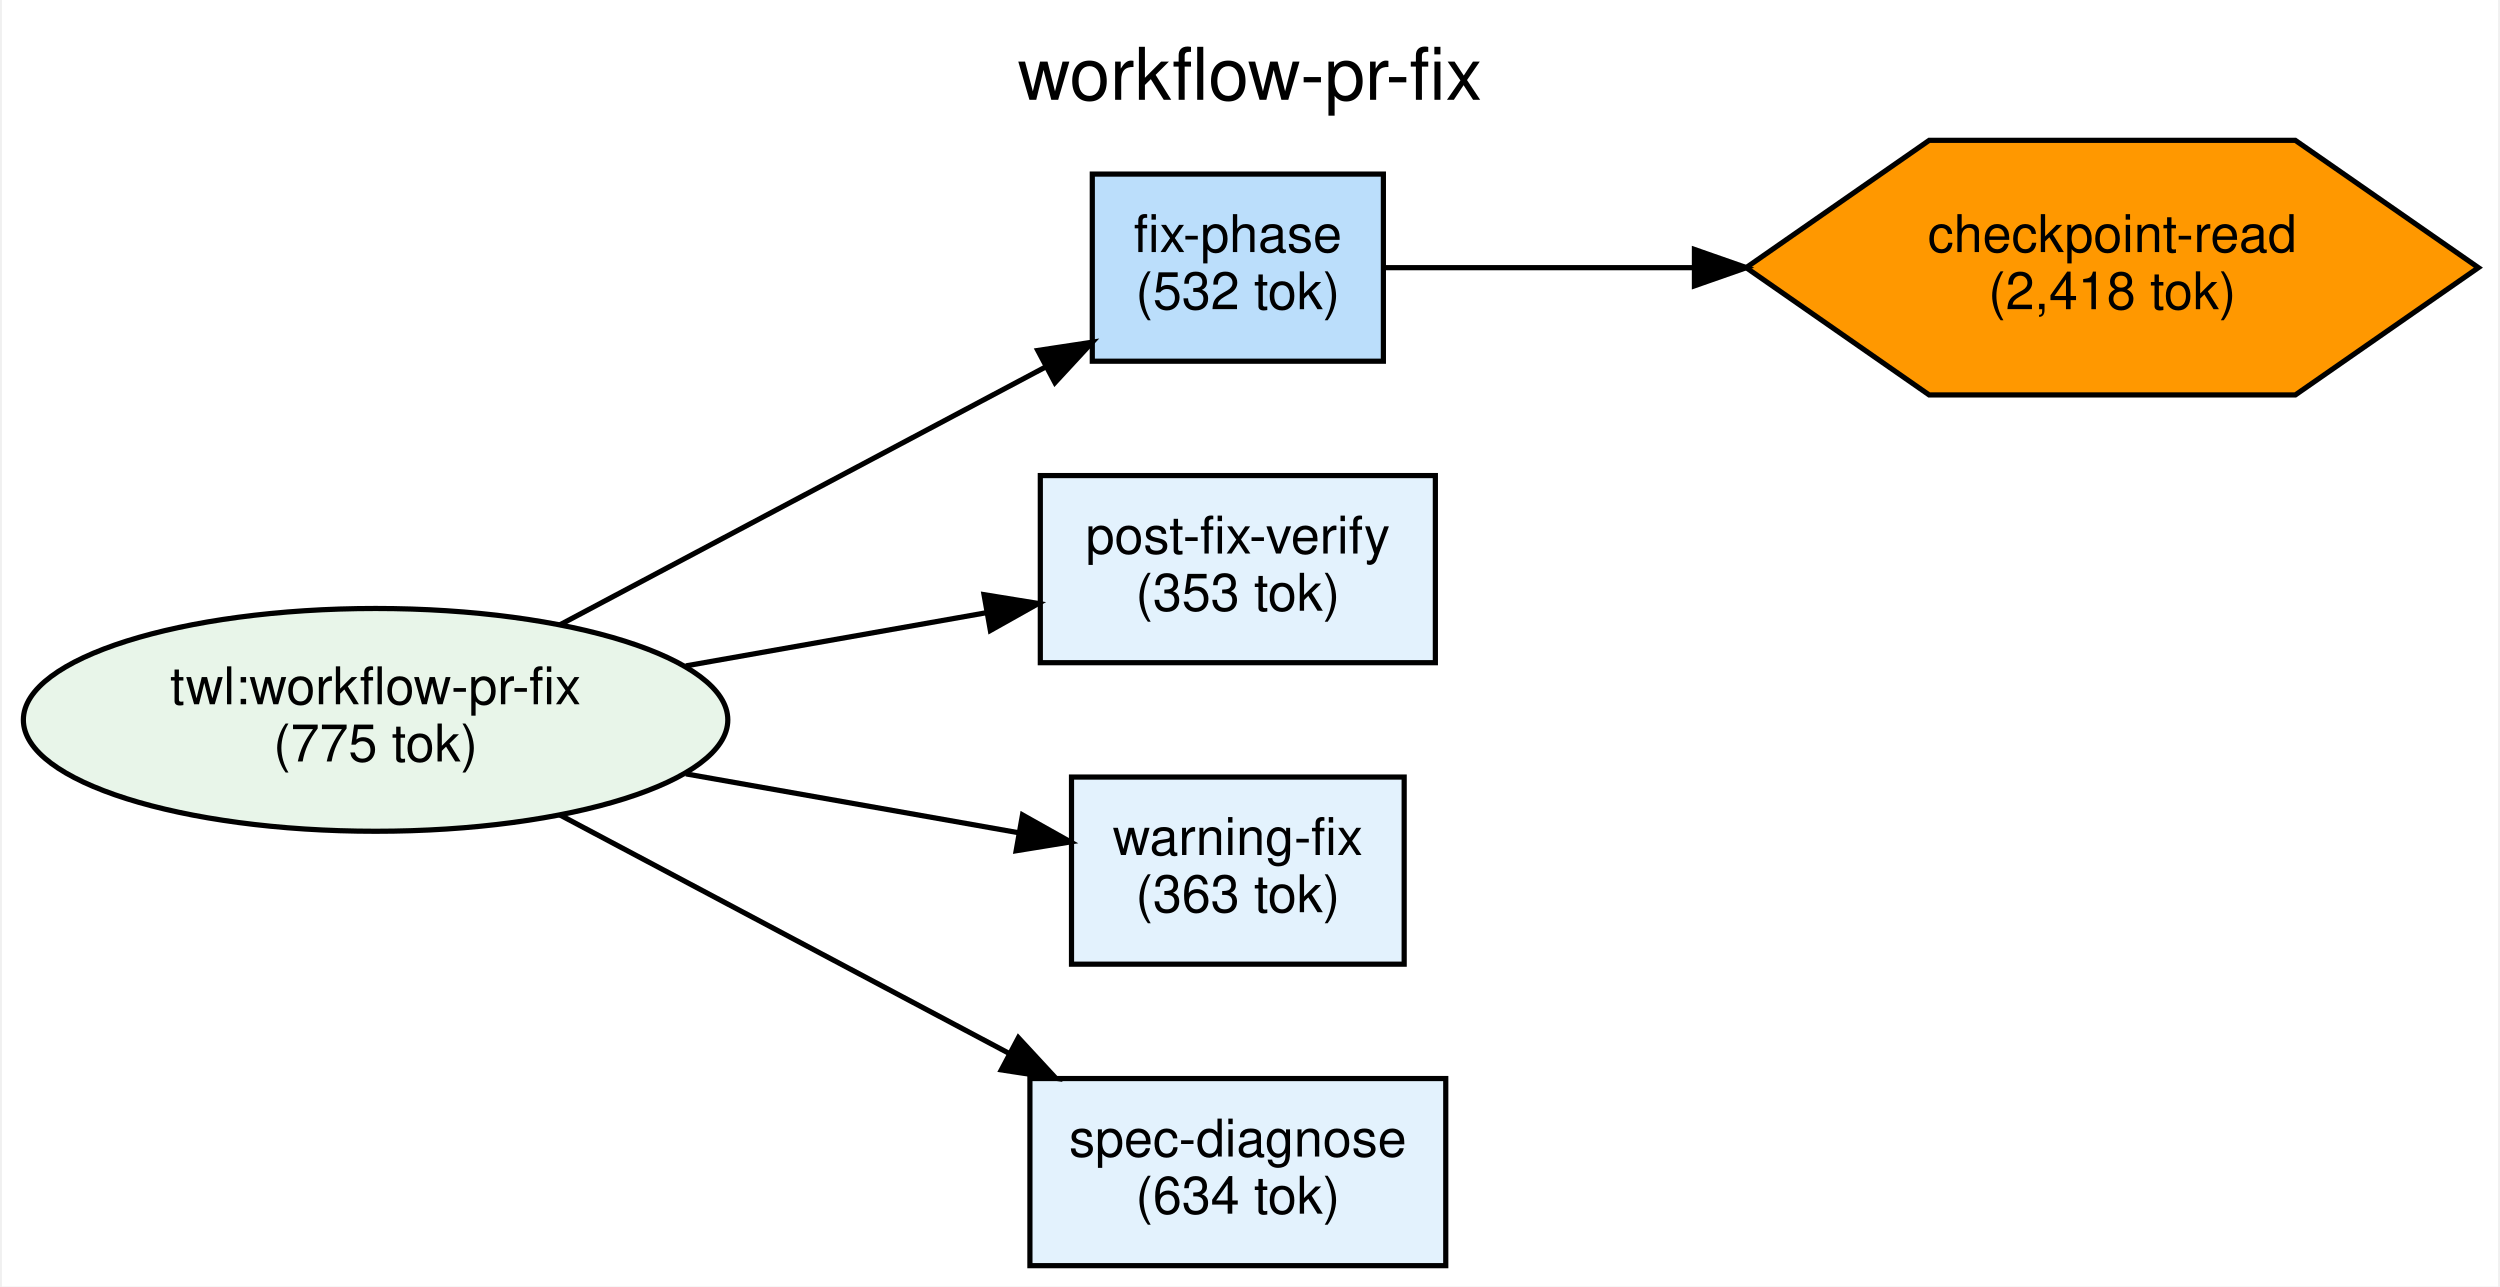
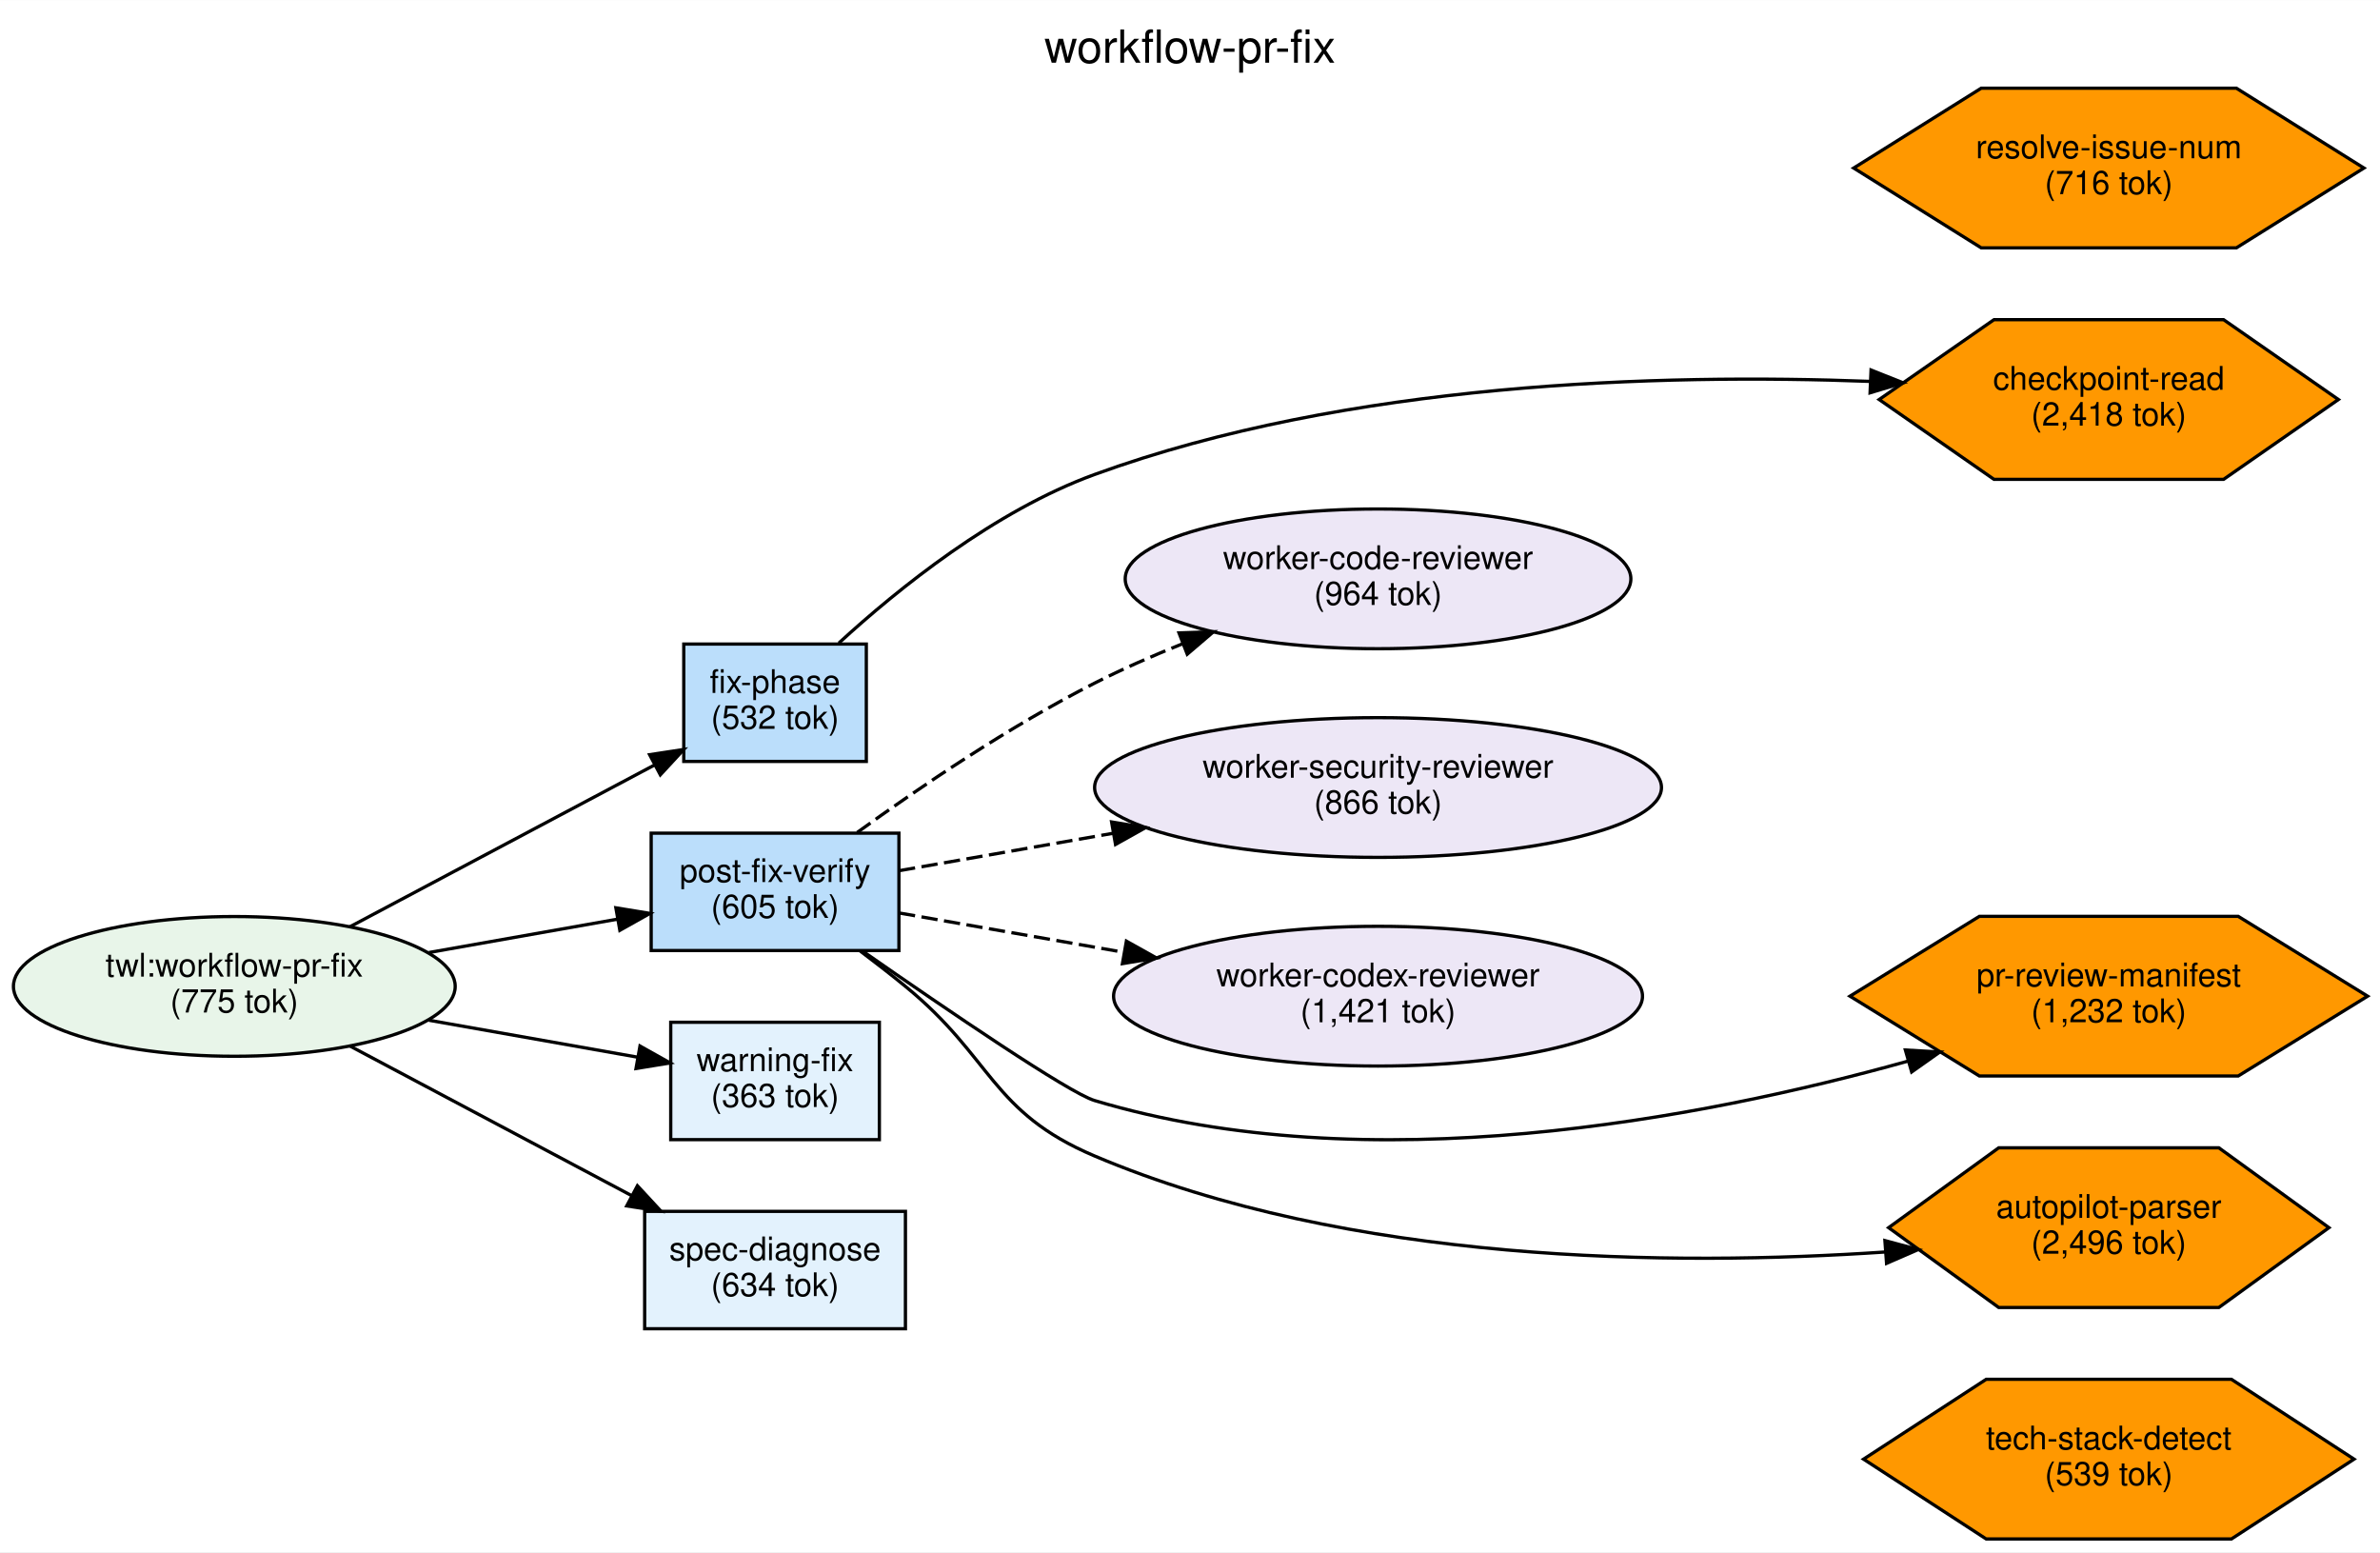
- <svg xmlns="http://www.w3.org/2000/svg" width="480pt" height="247pt" viewBox="0.00 0.00 480.20 247.49">
-   <g id="graph0" class="graph" transform="scale(1 1) rotate(0) translate(4 243.49)">
-     <polygon fill="white" stroke="transparent" points="-4,4 -4,-243.49 476.2,-243.49 476.2,4 -4,4" />
-     <text text-anchor="middle" x="236.1" y="-224.29" font-family="Helvetica,sans-Serif" font-size="14.00">workflow-pr-fix</text>
+ <svg xmlns="http://www.w3.org/2000/svg" width="730pt" height="476pt" viewBox="0.00 0.00 730.11 475.99">
+   <g id="graph0" class="graph" transform="scale(1 1) rotate(0) translate(4 471.99)">
+     <polygon fill="white" stroke="transparent" points="-4,4 -4,-471.99 726.11,-471.99 726.11,4 -4,4" />
+     <text text-anchor="middle" x="361.06" y="-452.79" font-family="Helvetica,sans-Serif" font-size="14.00">workflow-pr-fix</text>
    <g id="node1" class="node">
-       <ellipse fill="#e8f5e9" stroke="black" cx="67.88" cy="-105" rx="67.76" ry="21.43" />
-       <text text-anchor="middle" x="67.88" y="-108" font-family="Helvetica,sans-Serif" font-size="10.00">twl:workflow-pr-fix</text>
-       <text text-anchor="middle" x="67.88" y="-97" font-family="Helvetica,sans-Serif" font-size="10.00">(775 tok)</text>
+       <ellipse fill="#e8f5e9" stroke="black" cx="67.88" cy="-169.49" rx="67.76" ry="21.43" />
+       <text text-anchor="middle" x="67.88" y="-172.49" font-family="Helvetica,sans-Serif" font-size="10.00">twl:workflow-pr-fix</text>
+       <text text-anchor="middle" x="67.88" y="-161.49" font-family="Helvetica,sans-Serif" font-size="10.00">(775 tok)</text>
    </g>
    <g id="node2" class="node">
-       <polygon fill="#e3f2fd" stroke="black" points="271.76,-152 195.76,-152 195.76,-116 271.76,-116 271.76,-152" />
-       <text text-anchor="middle" x="233.76" y="-137" font-family="Helvetica,sans-Serif" font-size="10.00">post-fix-verify</text>
-       <text text-anchor="middle" x="233.76" y="-126" font-family="Helvetica,sans-Serif" font-size="10.00">(353 tok)</text>
+       <polygon fill="#bbdefb" stroke="black" points="271.76,-216.49 195.76,-216.49 195.76,-180.49 271.76,-180.49 271.76,-216.49" />
+       <text text-anchor="middle" x="233.76" y="-201.49" font-family="Helvetica,sans-Serif" font-size="10.00">post-fix-verify</text>
+       <text text-anchor="middle" x="233.76" y="-190.49" font-family="Helvetica,sans-Serif" font-size="10.00">(605 tok)</text>
    </g>
    <g id="edge2" class="edge">
-       <path fill="none" stroke="black" d="M127.58,-115.39C146.56,-118.75 167.35,-122.42 185.4,-125.62" />
-       <polygon fill="black" stroke="black" points="184.93,-129.09 195.39,-127.39 186.15,-122.2 184.93,-129.09" />
+       <path fill="none" stroke="black" d="M127.58,-179.88C146.56,-183.24 167.35,-186.92 185.4,-190.11" />
+       <polygon fill="black" stroke="black" points="184.93,-193.59 195.39,-191.88 186.15,-186.69 184.93,-193.59" />
    </g>
    <g id="node3" class="node">
-       <polygon fill="#e3f2fd" stroke="black" points="265.76,-94 201.76,-94 201.76,-58 265.76,-58 265.76,-94" />
-       <text text-anchor="middle" x="233.76" y="-79" font-family="Helvetica,sans-Serif" font-size="10.00">warning-fix</text>
-       <text text-anchor="middle" x="233.76" y="-68" font-family="Helvetica,sans-Serif" font-size="10.00">(363 tok)</text>
+       <polygon fill="#e3f2fd" stroke="black" points="265.76,-158.49 201.76,-158.49 201.76,-122.49 265.76,-122.49 265.76,-158.49" />
+       <text text-anchor="middle" x="233.76" y="-143.49" font-family="Helvetica,sans-Serif" font-size="10.00">warning-fix</text>
+       <text text-anchor="middle" x="233.76" y="-132.49" font-family="Helvetica,sans-Serif" font-size="10.00">(363 tok)</text>
    </g>
    <g id="edge3" class="edge">
-       <path fill="none" stroke="black" d="M127.58,-94.61C148.76,-90.87 172.19,-86.72 191.56,-83.29" />
-       <polygon fill="black" stroke="black" points="192.33,-86.71 201.57,-81.52 191.11,-79.82 192.33,-86.71" />
+       <path fill="none" stroke="black" d="M127.58,-159.11C148.76,-155.36 172.19,-151.21 191.56,-147.79" />
+       <polygon fill="black" stroke="black" points="192.33,-151.2 201.57,-146.02 191.11,-144.31 192.33,-151.2" />
    </g>
    <g id="node4" class="node">
-       <polygon fill="#bbdefb" stroke="black" points="261.76,-210 205.76,-210 205.76,-174 261.76,-174 261.76,-210" />
-       <text text-anchor="middle" x="233.76" y="-195" font-family="Helvetica,sans-Serif" font-size="10.00">fix-phase</text>
-       <text text-anchor="middle" x="233.76" y="-184" font-family="Helvetica,sans-Serif" font-size="10.00">(532 tok)</text>
+       <polygon fill="#bbdefb" stroke="black" points="261.76,-274.49 205.76,-274.49 205.76,-238.49 261.76,-238.49 261.76,-274.49" />
+       <text text-anchor="middle" x="233.76" y="-259.49" font-family="Helvetica,sans-Serif" font-size="10.00">fix-phase</text>
+       <text text-anchor="middle" x="233.76" y="-248.49" font-family="Helvetica,sans-Serif" font-size="10.00">(532 tok)</text>
    </g>
    <g id="edge1" class="edge">
-       <path fill="none" stroke="black" d="M103.24,-123.24C130.64,-137.79 168.92,-158.11 196.75,-172.88" />
-       <polygon fill="black" stroke="black" points="195.28,-176.07 205.76,-177.66 198.57,-169.88 195.28,-176.07" />
+       <path fill="none" stroke="black" d="M103.24,-187.73C130.64,-202.28 168.92,-222.6 196.75,-237.38" />
+       <polygon fill="black" stroke="black" points="195.28,-240.56 205.76,-242.16 198.57,-234.38 195.28,-240.56" />
    </g>
    <g id="node5" class="node">
-       <polygon fill="#e3f2fd" stroke="black" points="273.76,-36 193.76,-36 193.76,0 273.76,0 273.76,-36" />
-       <text text-anchor="middle" x="233.76" y="-21" font-family="Helvetica,sans-Serif" font-size="10.00">spec-diagnose</text>
-       <text text-anchor="middle" x="233.76" y="-10" font-family="Helvetica,sans-Serif" font-size="10.00">(634 tok)</text>
+       <polygon fill="#e3f2fd" stroke="black" points="273.76,-100.49 193.76,-100.49 193.76,-64.49 273.76,-64.49 273.76,-100.49" />
+       <text text-anchor="middle" x="233.76" y="-85.49" font-family="Helvetica,sans-Serif" font-size="10.00">spec-diagnose</text>
+       <text text-anchor="middle" x="233.76" y="-74.49" font-family="Helvetica,sans-Serif" font-size="10.00">(634 tok)</text>
    </g>
    <g id="edge4" class="edge">
-       <path fill="none" stroke="black" d="M103.24,-86.76C128.45,-73.38 162.86,-55.11 189.88,-40.77" />
-       <polygon fill="black" stroke="black" points="191.54,-43.85 198.74,-36.06 188.26,-37.66 191.54,-43.85" />
+       <path fill="none" stroke="black" d="M103.24,-151.26C128.45,-137.87 162.86,-119.6 189.88,-105.26" />
+       <polygon fill="black" stroke="black" points="191.54,-108.34 198.74,-100.56 188.26,-102.16 191.54,-108.34" />
    </g>
    <g id="node6" class="node">
-       <polygon fill="#ff9800" stroke="black" points="472.42,-192 437.2,-216.49 366.76,-216.49 331.55,-192 366.76,-167.51 437.2,-167.51 472.42,-192" />
-       <text text-anchor="middle" x="401.98" y="-195" font-family="Helvetica,sans-Serif" font-size="10.00">checkpoint-read</text>
-       <text text-anchor="middle" x="401.98" y="-184" font-family="Helvetica,sans-Serif" font-size="10.00">(2,418 tok)</text>
+       <ellipse fill="#ede7f6" stroke="black" cx="418.74" cy="-166.49" rx="81.13" ry="21.43" />
+       <text text-anchor="middle" x="418.74" y="-169.49" font-family="Helvetica,sans-Serif" font-size="10.00">worker-codex-reviewer</text>
+       <text text-anchor="middle" x="418.74" y="-158.49" font-family="Helvetica,sans-Serif" font-size="10.00">(1,421 tok)</text>
+     </g>
+     <g id="edge7" class="edge">
+       <path fill="none" stroke="black" stroke-dasharray="5,2" d="M271.79,-192.02C291.62,-188.55 316.81,-184.15 340.67,-179.97" />
+       <polygon fill="black" stroke="black" points="341.54,-183.37 350.79,-178.2 340.33,-176.48 341.54,-183.37" />
+     </g>
+     <g id="node7" class="node">
+       <ellipse fill="#ede7f6" stroke="black" cx="418.74" cy="-294.49" rx="77.56" ry="21.43" />
+       <text text-anchor="middle" x="418.74" y="-297.49" font-family="Helvetica,sans-Serif" font-size="10.00">worker-code-reviewer</text>
+       <text text-anchor="middle" x="418.74" y="-286.49" font-family="Helvetica,sans-Serif" font-size="10.00">(964 tok)</text>
    </g>
    <g id="edge5" class="edge">
-       <path fill="none" stroke="black" d="M261.84,-192C278.2,-192 299.98,-192 321.44,-192" />
-       <polygon fill="black" stroke="black" points="321.6,-195.5 331.6,-192 321.6,-188.5 321.6,-195.5" />
+       <path fill="none" stroke="black" stroke-dasharray="5,2" d="M258.95,-216.69C278.02,-230.48 305.68,-249.25 331.76,-262.49 340.3,-266.83 349.57,-270.89 358.76,-274.57" />
+       <polygon fill="black" stroke="black" points="357.68,-277.91 368.27,-278.27 360.21,-271.38 357.68,-277.91" />
+     </g>
+     <g id="node8" class="node">
+       <ellipse fill="#ede7f6" stroke="black" cx="418.74" cy="-230.49" rx="86.95" ry="21.43" />
+       <text text-anchor="middle" x="418.74" y="-233.49" font-family="Helvetica,sans-Serif" font-size="10.00">worker-security-reviewer</text>
+       <text text-anchor="middle" x="418.74" y="-222.49" font-family="Helvetica,sans-Serif" font-size="10.00">(866 tok)</text>
+     </g>
+     <g id="edge6" class="edge">
+       <path fill="none" stroke="black" stroke-dasharray="5,2" d="M271.79,-204.97C290.71,-208.28 314.52,-212.44 337.38,-216.44" />
+       <polygon fill="black" stroke="black" points="337,-219.93 347.45,-218.2 338.21,-213.03 337,-219.93" />
+     </g>
+     <g id="node10" class="node">
+       <polygon fill="#ff9800" stroke="black" points="710.45,-95.49 676.68,-119.98 609.14,-119.98 575.37,-95.49 609.14,-71.01 676.68,-71.01 710.45,-95.49" />
+       <text text-anchor="middle" x="642.91" y="-98.49" font-family="Helvetica,sans-Serif" font-size="10.00">autopilot-parser</text>
+       <text text-anchor="middle" x="642.91" y="-87.49" font-family="Helvetica,sans-Serif" font-size="10.00">(2,496 tok)</text>
+     </g>
+     <g id="edge9" class="edge">
+       <path fill="none" stroke="black" d="M259.78,-180.42C264.49,-176.87 269.32,-173.13 273.76,-169.49 300.57,-147.59 299.89,-131 331.76,-117.49 410.08,-84.3 509.49,-83.64 574.35,-88.03" />
+       <polygon fill="black" stroke="black" points="574.23,-91.53 584.46,-88.78 574.74,-84.55 574.23,-91.53" />
+     </g>
+     <g id="node12" class="node">
+       <polygon fill="#ff9800" stroke="black" points="722.31,-166.49 682.61,-190.98 603.21,-190.98 563.51,-166.49 603.21,-142.01 682.61,-142.01 722.31,-166.49" />
+       <text text-anchor="middle" x="642.91" y="-169.49" font-family="Helvetica,sans-Serif" font-size="10.00">pr-review-manifest</text>
+       <text text-anchor="middle" x="642.91" y="-158.49" font-family="Helvetica,sans-Serif" font-size="10.00">(1,232 tok)</text>
+     </g>
+     <g id="edge8" class="edge">
+       <path fill="none" stroke="black" d="M260.75,-180.23C286.72,-162.16 323.89,-136.86 331.76,-134.49 415.8,-109.27 517.74,-128.81 581.24,-146.55" />
+       <polygon fill="black" stroke="black" points="580.51,-149.98 591.09,-149.37 582.44,-143.25 580.51,-149.98" />
+     </g>
+     <g id="node13" class="node">
+       <polygon fill="#ff9800" stroke="black" points="713.35,-349.49 678.13,-373.98 607.69,-373.98 572.47,-349.49 607.69,-325.01 678.13,-325.01 713.35,-349.49" />
+       <text text-anchor="middle" x="642.91" y="-352.49" font-family="Helvetica,sans-Serif" font-size="10.00">checkpoint-read</text>
+       <text text-anchor="middle" x="642.91" y="-341.49" font-family="Helvetica,sans-Serif" font-size="10.00">(2,418 tok)</text>
+     </g>
+     <g id="edge10" class="edge">
+       <path fill="none" stroke="black" d="M253.32,-274.79C271.59,-291.53 301.13,-315.33 331.76,-326.49 409.53,-354.84 505.38,-357.49 569.76,-355.05" />
+       <polygon fill="black" stroke="black" points="569.98,-358.54 579.82,-354.61 569.68,-351.55 569.98,-358.54" />
+     </g>
+     <g id="node9" class="node">
+       <polygon fill="#ff9800" stroke="black" points="718.15,-24.49 680.53,-48.98 605.3,-48.98 567.68,-24.49 605.3,-0.01 680.53,-0.01 718.15,-24.49" />
+       <text text-anchor="middle" x="642.91" y="-27.49" font-family="Helvetica,sans-Serif" font-size="10.00">tech-stack-detect</text>
+       <text text-anchor="middle" x="642.91" y="-16.49" font-family="Helvetica,sans-Serif" font-size="10.00">(539 tok)</text>
+     </g>
+     <g id="node11" class="node">
+       <polygon fill="#ff9800" stroke="black" points="721.18,-420.49 682.05,-444.98 603.78,-444.98 564.65,-420.49 603.78,-396.01 682.05,-396.01 721.18,-420.49" />
+       <text text-anchor="middle" x="642.91" y="-423.49" font-family="Helvetica,sans-Serif" font-size="10.00">resolve-issue-num</text>
+       <text text-anchor="middle" x="642.91" y="-412.49" font-family="Helvetica,sans-Serif" font-size="10.00">(716 tok)</text>
    </g>
  </g>
</svg>
